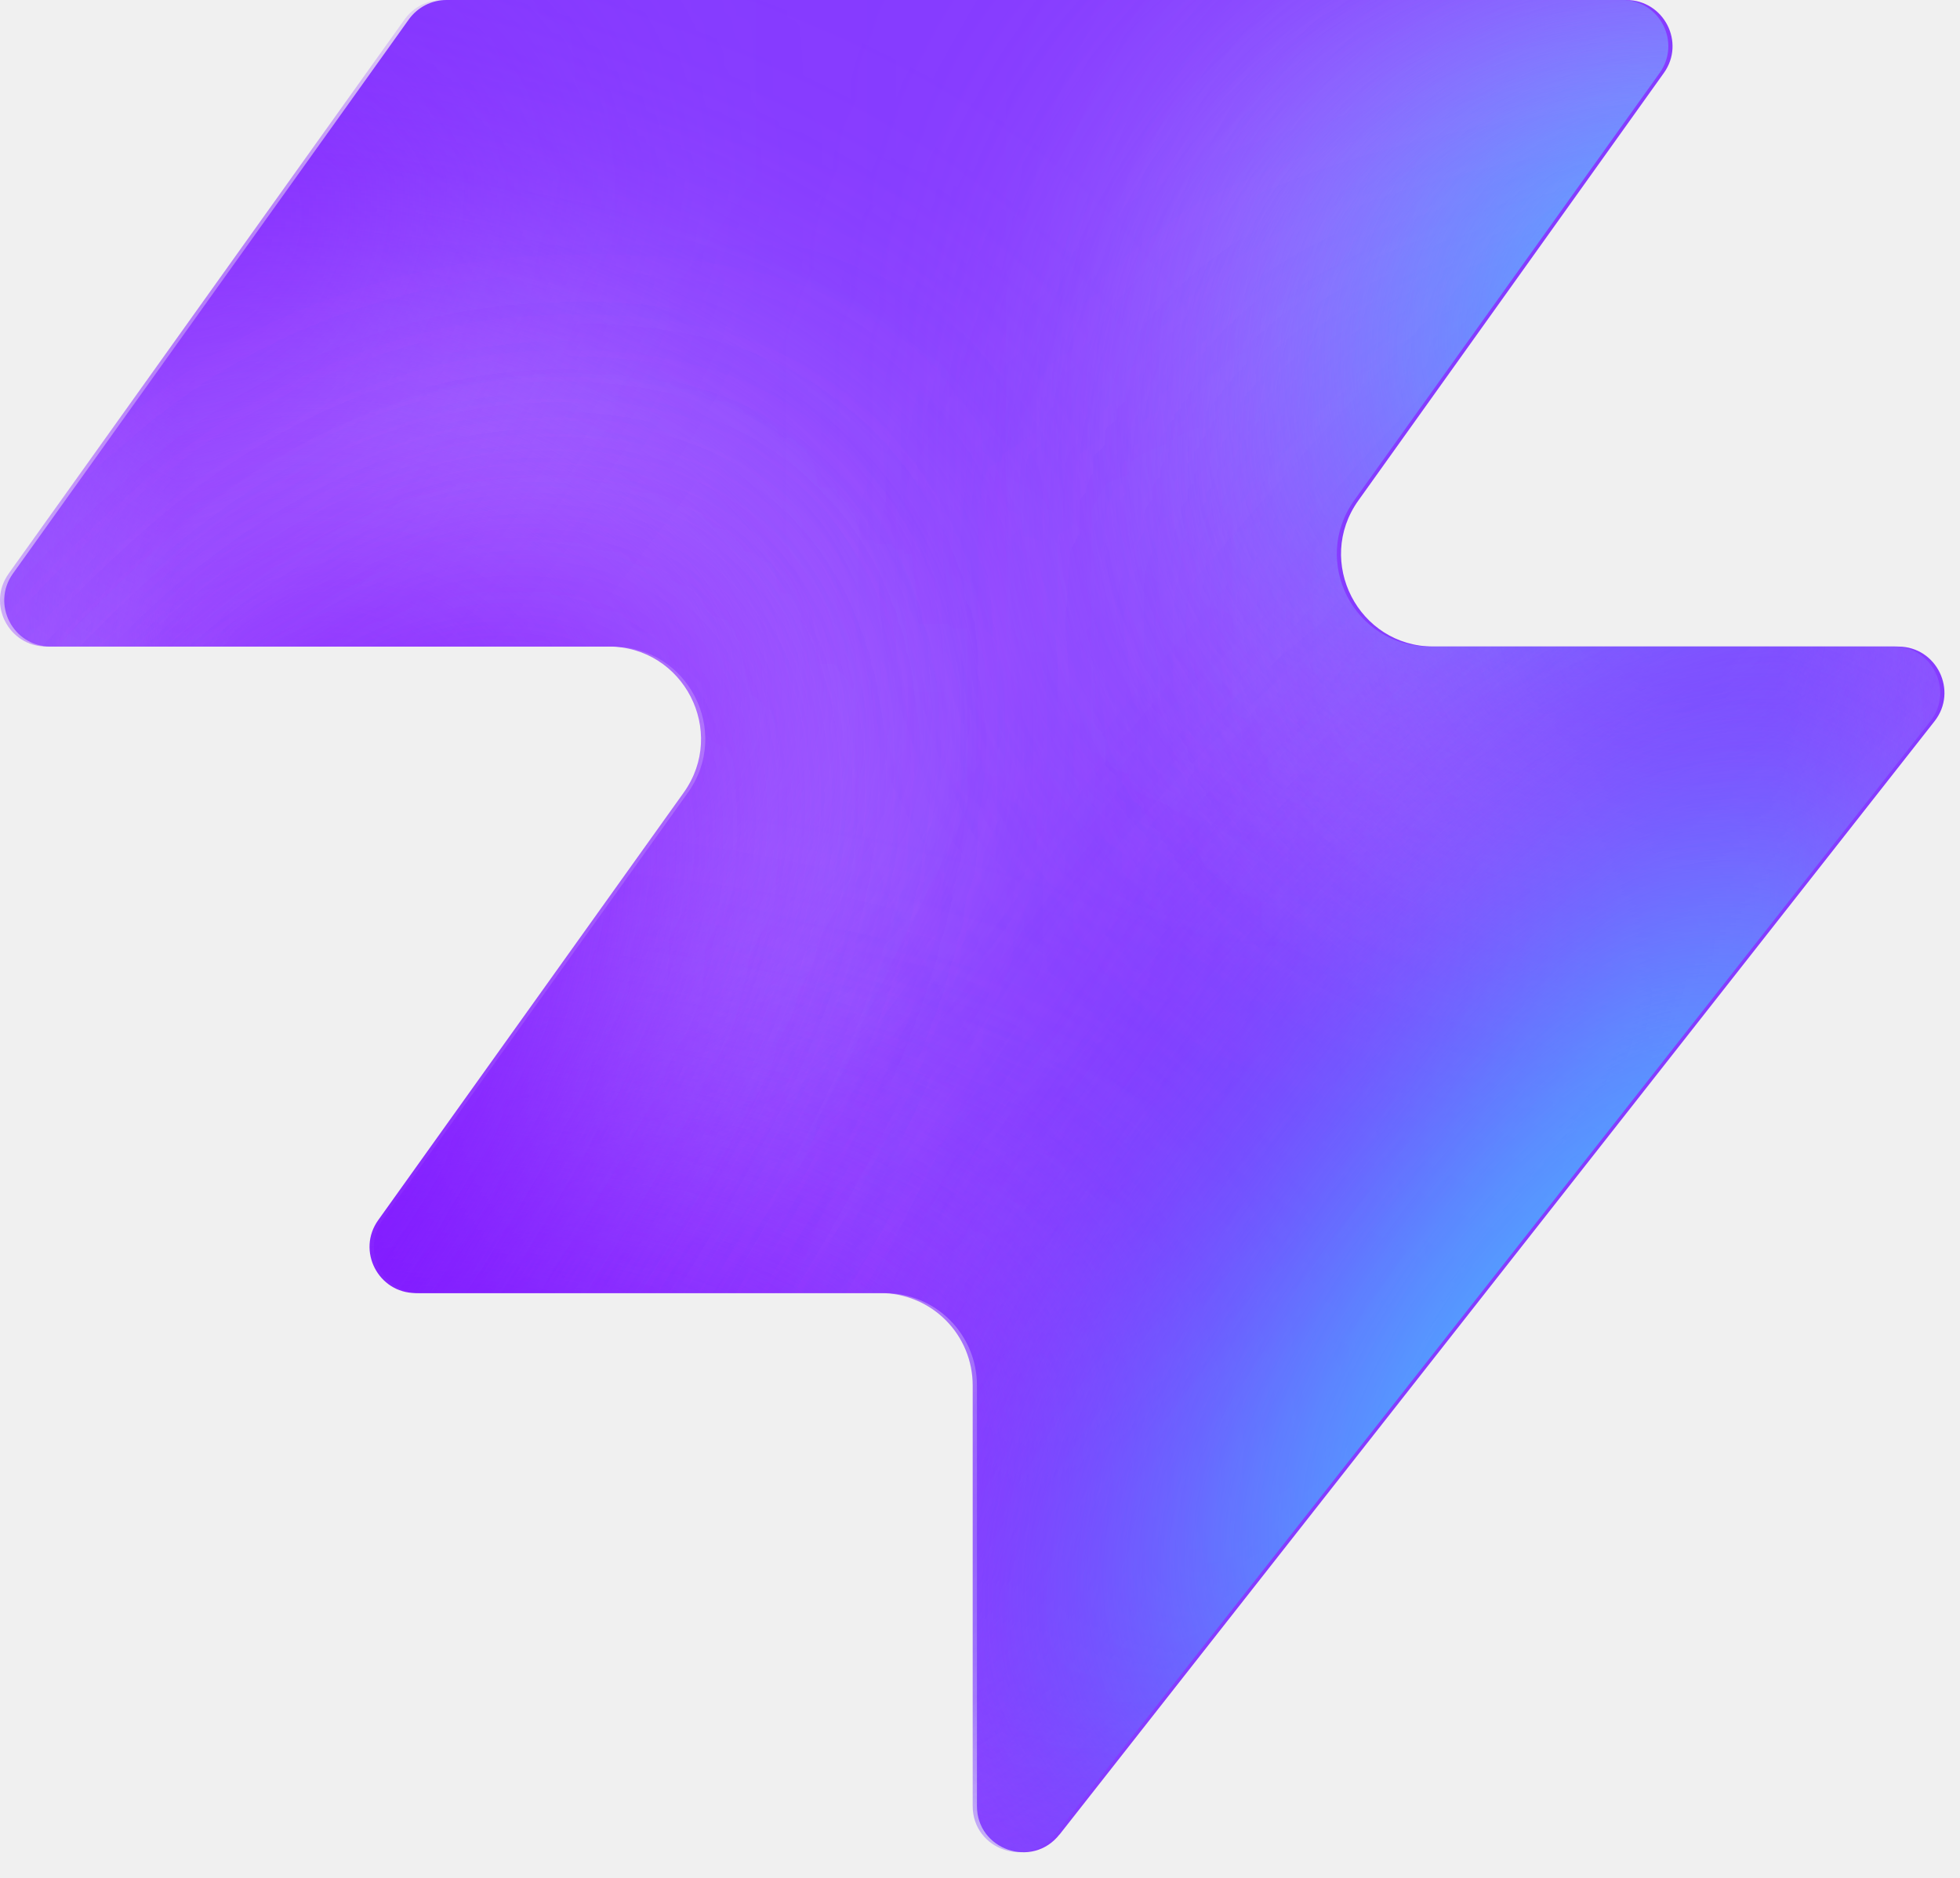
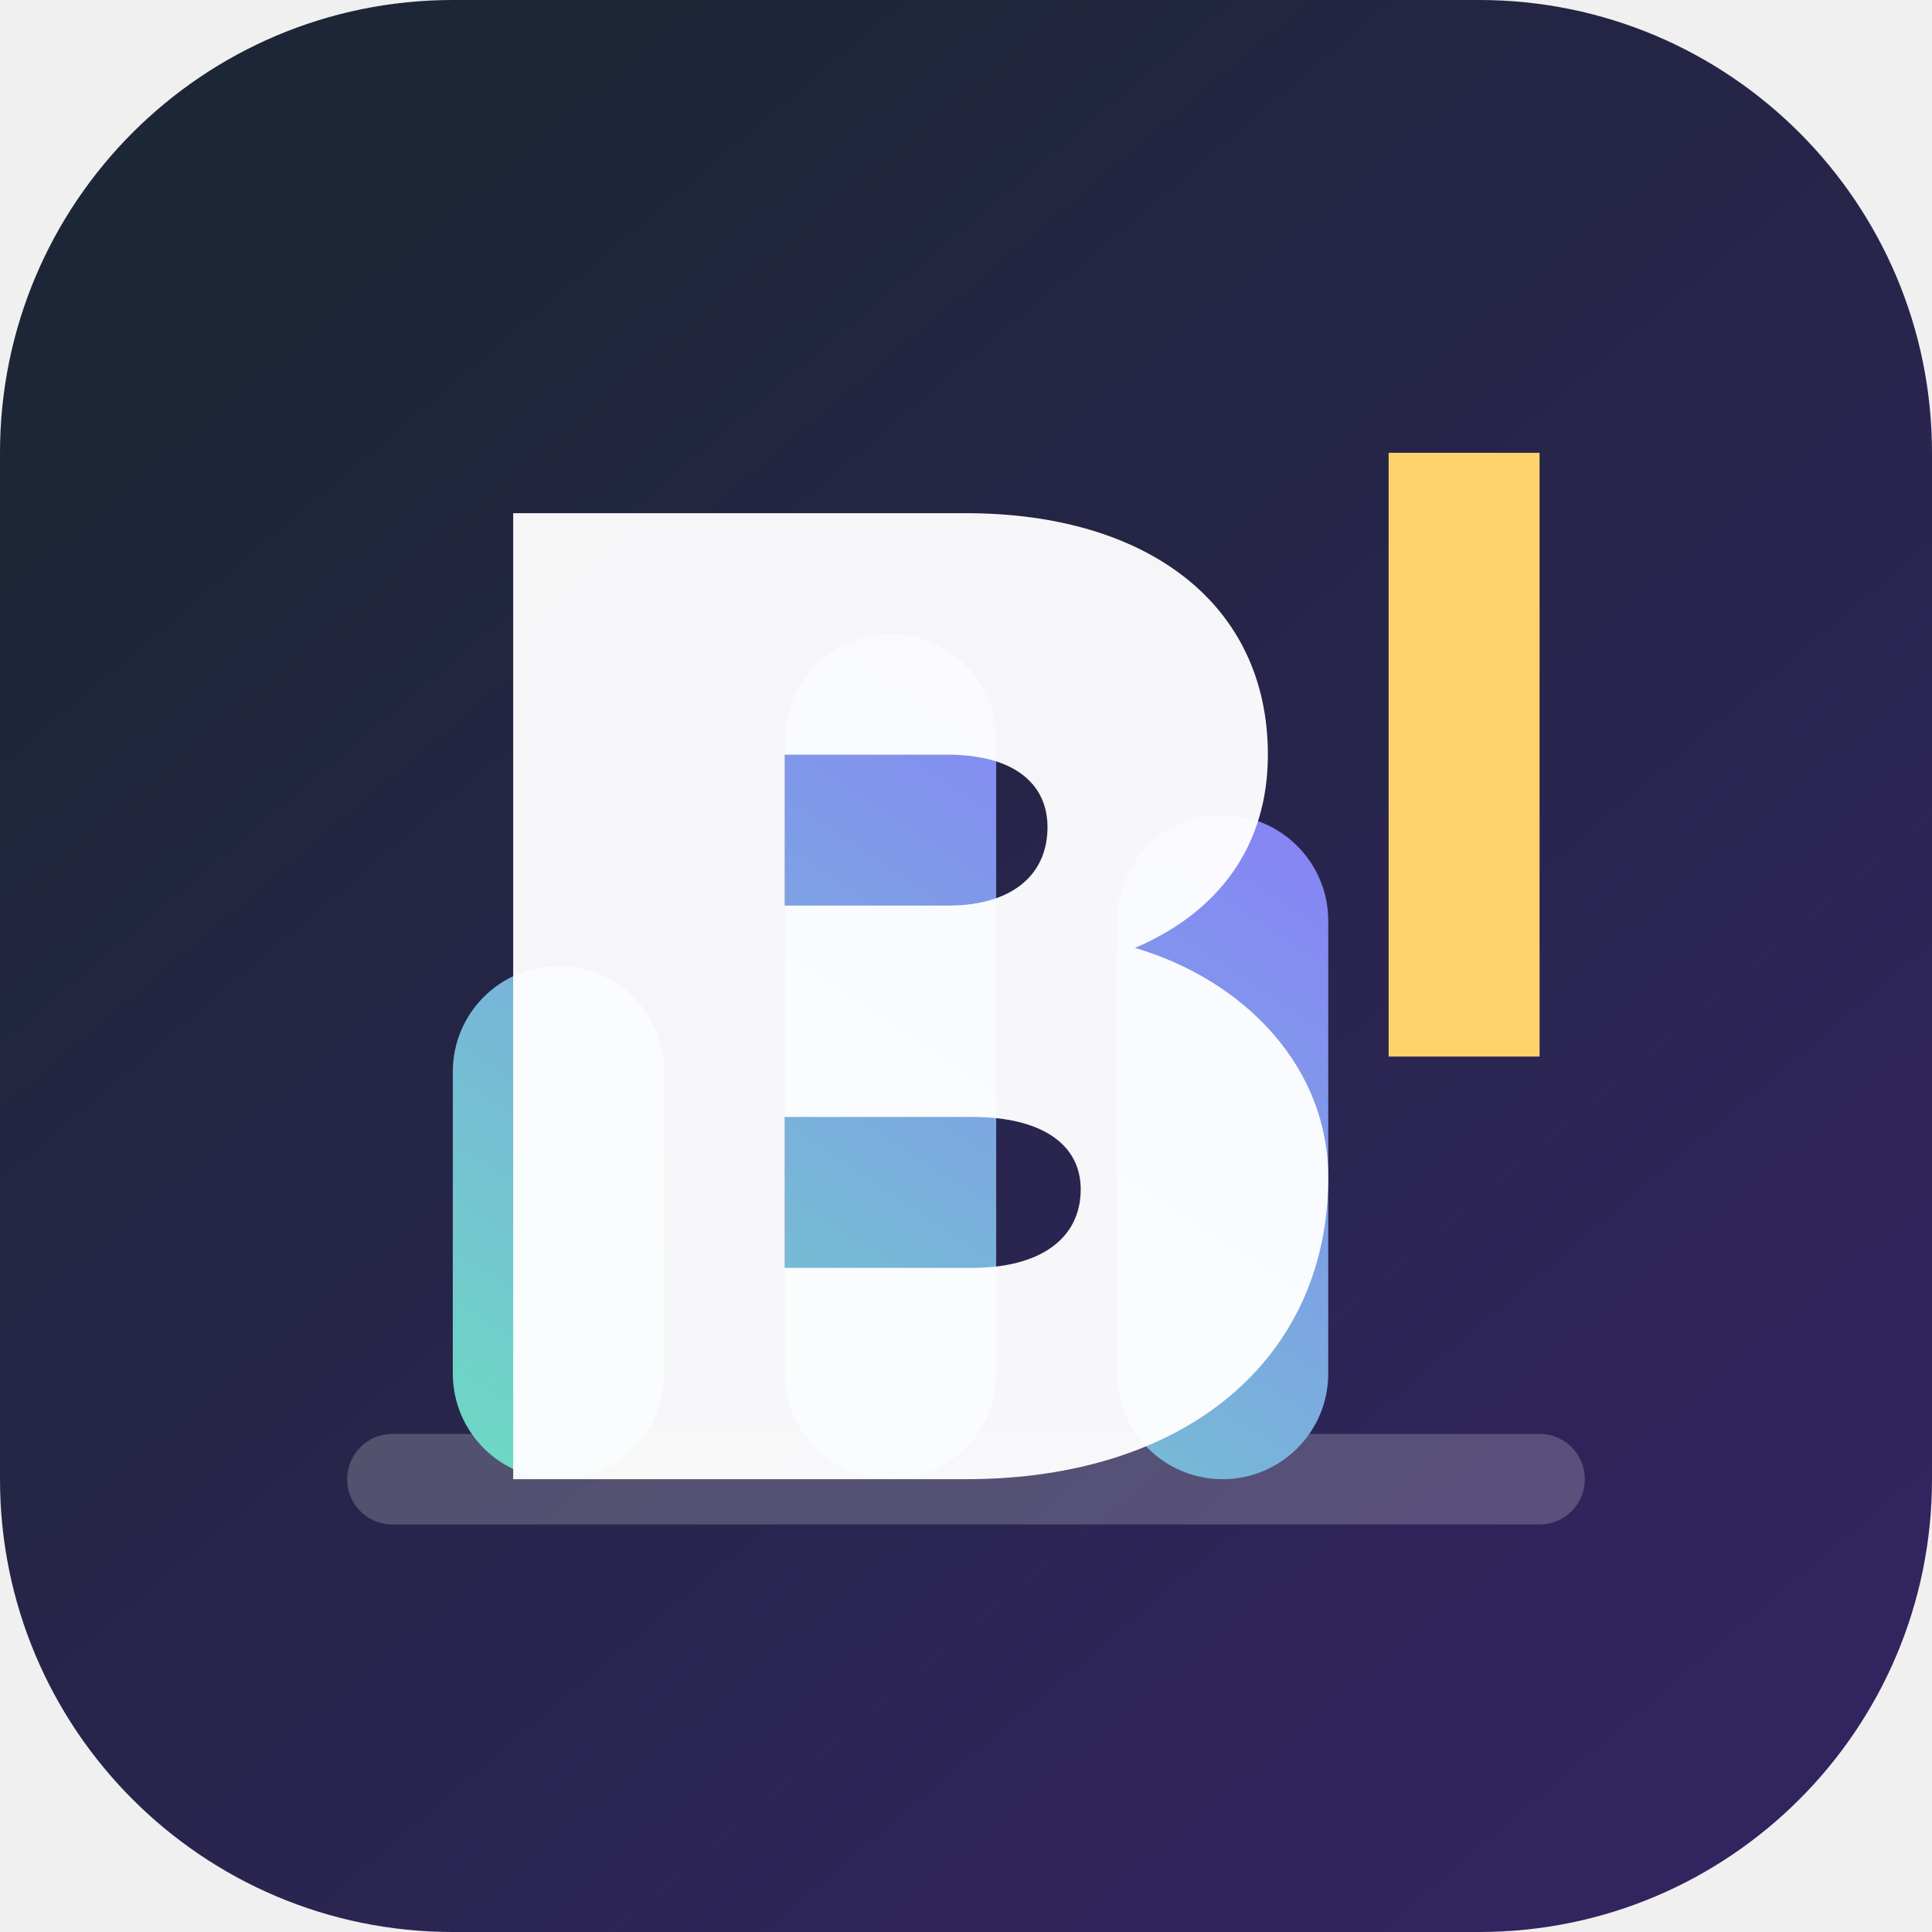
- <svg xmlns="http://www.w3.org/2000/svg" width="48" height="46" fill="none" viewBox="0 0 48 46">
-   <path fill="#863bff" d="M25.946 44.938c-.664.845-2.021.375-2.021-.698V33.937a2.26 2.26 0 0 0-2.262-2.262H10.287c-.92 0-1.456-1.04-.92-1.788l7.48-10.471c1.07-1.497 0-3.578-1.842-3.578H1.237c-.92 0-1.456-1.04-.92-1.788L10.013.474c.214-.297.556-.474.92-.474h28.894c.92 0 1.456 1.04.92 1.788l-7.48 10.471c-1.07 1.498 0 3.579 1.842 3.579h11.377c.943 0 1.473 1.088.89 1.83L25.947 44.94z" style="fill:#863bff;fill:color(display-p3 .525 .23 1);fill-opacity:1" />
-   <mask id="a" width="48" height="46" x="0" y="0" maskUnits="userSpaceOnUse" style="mask-type:alpha">
-     <path fill="#000" d="M25.842 44.938c-.664.844-2.021.375-2.021-.698V33.937a2.26 2.26 0 0 0-2.262-2.262H10.183c-.92 0-1.456-1.04-.92-1.788l7.48-10.471c1.07-1.498 0-3.579-1.842-3.579H1.133c-.92 0-1.456-1.04-.92-1.787L9.91.473c.214-.297.556-.474.92-.474h28.894c.92 0 1.456 1.04.92 1.788l-7.48 10.471c-1.07 1.498 0 3.578 1.842 3.578h11.377c.943 0 1.473 1.088.89 1.832L25.843 44.94z" style="fill:#000;fill-opacity:1" />
-   </mask>
-   <g mask="url(#a)">
-     <g filter="url(#b)">
-       <ellipse cx="5.508" cy="14.704" fill="#ede6ff" rx="5.508" ry="14.704" style="fill:#ede6ff;fill:color(display-p3 .927 .903 1);fill-opacity:1" transform="matrix(.00324 1 1 -.00324 -4.47 31.516)" />
-     </g>
-     <g filter="url(#c)">
-       <ellipse cx="10.399" cy="29.851" fill="#ede6ff" rx="10.399" ry="29.851" style="fill:#ede6ff;fill:color(display-p3 .927 .903 1);fill-opacity:1" transform="matrix(.00324 1 1 -.00324 -39.328 7.883)" />
-     </g>
-     <g filter="url(#d)">
-       <ellipse cx="5.508" cy="30.487" fill="#7e14ff" rx="5.508" ry="30.487" style="fill:#7e14ff;fill:color(display-p3 .492 .077 1);fill-opacity:1" transform="rotate(89.814 -25.913 -14.639)scale(1 -1)" />
-     </g>
-     <g filter="url(#e)">
-       <ellipse cx="5.508" cy="30.599" fill="#7e14ff" rx="5.508" ry="30.599" style="fill:#7e14ff;fill:color(display-p3 .492 .077 1);fill-opacity:1" transform="rotate(89.814 -32.644 -3.334)scale(1 -1)" />
-     </g>
-     <g filter="url(#f)">
-       <ellipse cx="5.508" cy="30.599" fill="#7e14ff" rx="5.508" ry="30.599" style="fill:#7e14ff;fill:color(display-p3 .492 .077 1);fill-opacity:1" transform="matrix(.00324 1 1 -.00324 -34.34 30.47)" />
-     </g>
-     <g filter="url(#g)">
-       <ellipse cx="14.072" cy="22.078" fill="#ede6ff" rx="14.072" ry="22.078" style="fill:#ede6ff;fill:color(display-p3 .927 .903 1);fill-opacity:1" transform="rotate(93.35 24.506 48.493)scale(-1 1)" />
-     </g>
-     <g filter="url(#h)">
-       <ellipse cx="3.47" cy="21.501" fill="#7e14ff" rx="3.47" ry="21.501" style="fill:#7e14ff;fill:color(display-p3 .492 .077 1);fill-opacity:1" transform="rotate(89.009 28.708 47.59)scale(-1 1)" />
-     </g>
-     <g filter="url(#i)">
-       <ellipse cx="3.47" cy="21.501" fill="#7e14ff" rx="3.47" ry="21.501" style="fill:#7e14ff;fill:color(display-p3 .492 .077 1);fill-opacity:1" transform="rotate(89.009 28.708 47.59)scale(-1 1)" />
-     </g>
-     <g filter="url(#j)">
-       <ellipse cx=".387" cy="8.972" fill="#7e14ff" rx="4.407" ry="29.108" style="fill:#7e14ff;fill:color(display-p3 .492 .077 1);fill-opacity:1" transform="rotate(39.51 .387 8.972)" />
-     </g>
-     <g filter="url(#k)">
-       <ellipse cx="47.523" cy="-6.092" fill="#7e14ff" rx="4.407" ry="29.108" style="fill:#7e14ff;fill:color(display-p3 .492 .077 1);fill-opacity:1" transform="rotate(37.892 47.523 -6.092)" />
-     </g>
-     <g filter="url(#l)">
-       <ellipse cx="41.412" cy="6.333" fill="#47bfff" rx="5.971" ry="9.665" style="fill:#47bfff;fill:color(display-p3 .28 .748 1);fill-opacity:1" transform="rotate(37.892 41.412 6.333)" />
-     </g>
-     <g filter="url(#m)">
-       <ellipse cx="-1.879" cy="38.332" fill="#7e14ff" rx="4.407" ry="29.108" style="fill:#7e14ff;fill:color(display-p3 .492 .077 1);fill-opacity:1" transform="rotate(37.892 -1.88 38.332)" />
-     </g>
-     <g filter="url(#n)">
-       <ellipse cx="-1.879" cy="38.332" fill="#7e14ff" rx="4.407" ry="29.108" style="fill:#7e14ff;fill:color(display-p3 .492 .077 1);fill-opacity:1" transform="rotate(37.892 -1.88 38.332)" />
-     </g>
-     <g filter="url(#o)">
-       <ellipse cx="35.651" cy="29.907" fill="#7e14ff" rx="4.407" ry="29.108" style="fill:#7e14ff;fill:color(display-p3 .492 .077 1);fill-opacity:1" transform="rotate(37.892 35.651 29.907)" />
-     </g>
-     <g filter="url(#p)">
-       <ellipse cx="38.418" cy="32.4" fill="#47bfff" rx="5.971" ry="15.297" style="fill:#47bfff;fill:color(display-p3 .28 .748 1);fill-opacity:1" transform="rotate(37.892 38.418 32.4)" />
-     </g>
-   </g>
+ <svg xmlns="http://www.w3.org/2000/svg" viewBox="0 0 64 64">
  <defs>
-     <filter id="b" width="60.045" height="41.654" x="-19.77" y="16.149" color-interpolation-filters="sRGB" filterUnits="userSpaceOnUse">
-       <feFlood flood-opacity="0" result="BackgroundImageFix" />
-       <feBlend in="SourceGraphic" in2="BackgroundImageFix" result="shape" />
-       <feGaussianBlur result="effect1_foregroundBlur_2002_17158" stdDeviation="7.659" />
-     </filter>
-     <filter id="c" width="90.34" height="51.437" x="-54.613" y="-7.533" color-interpolation-filters="sRGB" filterUnits="userSpaceOnUse">
-       <feFlood flood-opacity="0" result="BackgroundImageFix" />
-       <feBlend in="SourceGraphic" in2="BackgroundImageFix" result="shape" />
-       <feGaussianBlur result="effect1_foregroundBlur_2002_17158" stdDeviation="7.659" />
-     </filter>
-     <filter id="d" width="79.355" height="29.4" x="-49.64" y="2.03" color-interpolation-filters="sRGB" filterUnits="userSpaceOnUse">
-       <feFlood flood-opacity="0" result="BackgroundImageFix" />
-       <feBlend in="SourceGraphic" in2="BackgroundImageFix" result="shape" />
-       <feGaussianBlur result="effect1_foregroundBlur_2002_17158" stdDeviation="4.596" />
-     </filter>
-     <filter id="e" width="79.579" height="29.4" x="-45.045" y="20.029" color-interpolation-filters="sRGB" filterUnits="userSpaceOnUse">
-       <feFlood flood-opacity="0" result="BackgroundImageFix" />
-       <feBlend in="SourceGraphic" in2="BackgroundImageFix" result="shape" />
-       <feGaussianBlur result="effect1_foregroundBlur_2002_17158" stdDeviation="4.596" />
-     </filter>
-     <filter id="f" width="79.579" height="29.4" x="-43.513" y="21.178" color-interpolation-filters="sRGB" filterUnits="userSpaceOnUse">
-       <feFlood flood-opacity="0" result="BackgroundImageFix" />
-       <feBlend in="SourceGraphic" in2="BackgroundImageFix" result="shape" />
-       <feGaussianBlur result="effect1_foregroundBlur_2002_17158" stdDeviation="4.596" />
-     </filter>
-     <filter id="g" width="74.749" height="58.852" x="15.756" y="-17.901" color-interpolation-filters="sRGB" filterUnits="userSpaceOnUse">
-       <feFlood flood-opacity="0" result="BackgroundImageFix" />
-       <feBlend in="SourceGraphic" in2="BackgroundImageFix" result="shape" />
-       <feGaussianBlur result="effect1_foregroundBlur_2002_17158" stdDeviation="7.659" />
-     </filter>
-     <filter id="h" width="61.377" height="25.362" x="23.548" y="2.284" color-interpolation-filters="sRGB" filterUnits="userSpaceOnUse">
-       <feFlood flood-opacity="0" result="BackgroundImageFix" />
-       <feBlend in="SourceGraphic" in2="BackgroundImageFix" result="shape" />
-       <feGaussianBlur result="effect1_foregroundBlur_2002_17158" stdDeviation="4.596" />
-     </filter>
-     <filter id="i" width="61.377" height="25.362" x="23.548" y="2.284" color-interpolation-filters="sRGB" filterUnits="userSpaceOnUse">
-       <feFlood flood-opacity="0" result="BackgroundImageFix" />
-       <feBlend in="SourceGraphic" in2="BackgroundImageFix" result="shape" />
-       <feGaussianBlur result="effect1_foregroundBlur_2002_17158" stdDeviation="4.596" />
-     </filter>
-     <filter id="j" width="56.045" height="63.649" x="-27.636" y="-22.853" color-interpolation-filters="sRGB" filterUnits="userSpaceOnUse">
-       <feFlood flood-opacity="0" result="BackgroundImageFix" />
-       <feBlend in="SourceGraphic" in2="BackgroundImageFix" result="shape" />
-       <feGaussianBlur result="effect1_foregroundBlur_2002_17158" stdDeviation="4.596" />
-     </filter>
-     <filter id="k" width="54.814" height="64.646" x="20.116" y="-38.415" color-interpolation-filters="sRGB" filterUnits="userSpaceOnUse">
-       <feFlood flood-opacity="0" result="BackgroundImageFix" />
-       <feBlend in="SourceGraphic" in2="BackgroundImageFix" result="shape" />
-       <feGaussianBlur result="effect1_foregroundBlur_2002_17158" stdDeviation="4.596" />
-     </filter>
-     <filter id="l" width="33.541" height="35.313" x="24.641" y="-11.323" color-interpolation-filters="sRGB" filterUnits="userSpaceOnUse">
-       <feFlood flood-opacity="0" result="BackgroundImageFix" />
-       <feBlend in="SourceGraphic" in2="BackgroundImageFix" result="shape" />
-       <feGaussianBlur result="effect1_foregroundBlur_2002_17158" stdDeviation="4.596" />
-     </filter>
-     <filter id="m" width="54.814" height="64.646" x="-29.286" y="6.009" color-interpolation-filters="sRGB" filterUnits="userSpaceOnUse">
-       <feFlood flood-opacity="0" result="BackgroundImageFix" />
-       <feBlend in="SourceGraphic" in2="BackgroundImageFix" result="shape" />
-       <feGaussianBlur result="effect1_foregroundBlur_2002_17158" stdDeviation="4.596" />
-     </filter>
-     <filter id="n" width="54.814" height="64.646" x="-29.286" y="6.009" color-interpolation-filters="sRGB" filterUnits="userSpaceOnUse">
-       <feFlood flood-opacity="0" result="BackgroundImageFix" />
-       <feBlend in="SourceGraphic" in2="BackgroundImageFix" result="shape" />
-       <feGaussianBlur result="effect1_foregroundBlur_2002_17158" stdDeviation="4.596" />
-     </filter>
-     <filter id="o" width="54.814" height="64.646" x="8.244" y="-2.416" color-interpolation-filters="sRGB" filterUnits="userSpaceOnUse">
-       <feFlood flood-opacity="0" result="BackgroundImageFix" />
-       <feBlend in="SourceGraphic" in2="BackgroundImageFix" result="shape" />
-       <feGaussianBlur result="effect1_foregroundBlur_2002_17158" stdDeviation="4.596" />
-     </filter>
-     <filter id="p" width="39.409" height="43.623" x="18.713" y="10.588" color-interpolation-filters="sRGB" filterUnits="userSpaceOnUse">
-       <feFlood flood-opacity="0" result="BackgroundImageFix" />
-       <feBlend in="SourceGraphic" in2="BackgroundImageFix" result="shape" />
-       <feGaussianBlur result="effect1_foregroundBlur_2002_17158" stdDeviation="4.596" />
-     </filter>
+     <linearGradient id="bg" x1="10" y1="6" x2="54" y2="58" gradientUnits="userSpaceOnUse">
+       <stop stop-color="#1d2636" />
+       <stop offset="1" stop-color="#31245f" />
+     </linearGradient>
+     <linearGradient id="bars" x1="16" y1="48" x2="37" y2="16" gradientUnits="userSpaceOnUse">
+       <stop stop-color="#6ed7c5" />
+       <stop offset="1" stop-color="#8b74ff" />
+     </linearGradient>
  </defs>
+   <rect width="64" height="64" rx="15" fill="url(#bg)" />
+   <path d="M13 49h38" stroke="#ffffff" stroke-opacity=".2" stroke-width="3" stroke-linecap="round" />
+   <rect x="15" y="32" width="7" height="17" rx="3.5" fill="url(#bars)" />
+   <rect x="26" y="21" width="7" height="28" rx="3.5" fill="url(#bars)" />
+   <rect x="37" y="27" width="7" height="22" rx="3.5" fill="url(#bars)" />
+   <path d="M17 17h15c6 0 10 3 10 8 0 3-1.6 5.2-4.4 6.4C41.3 32.5 44 35.4 44 39c0 6-4.7 10-12 10H17V17Zm9 8v5h5.4c2.1 0 3.3-1 3.3-2.6 0-1.5-1.2-2.4-3.3-2.4H26Zm0 12v5h6.2c2.3 0 3.6-1 3.6-2.6 0-1.5-1.3-2.4-3.6-2.4H26Z" fill="#fff" opacity=".96" />
+   <path d="M46 15h5v20h-5V15Z" fill="#ffd36b" />
</svg>
